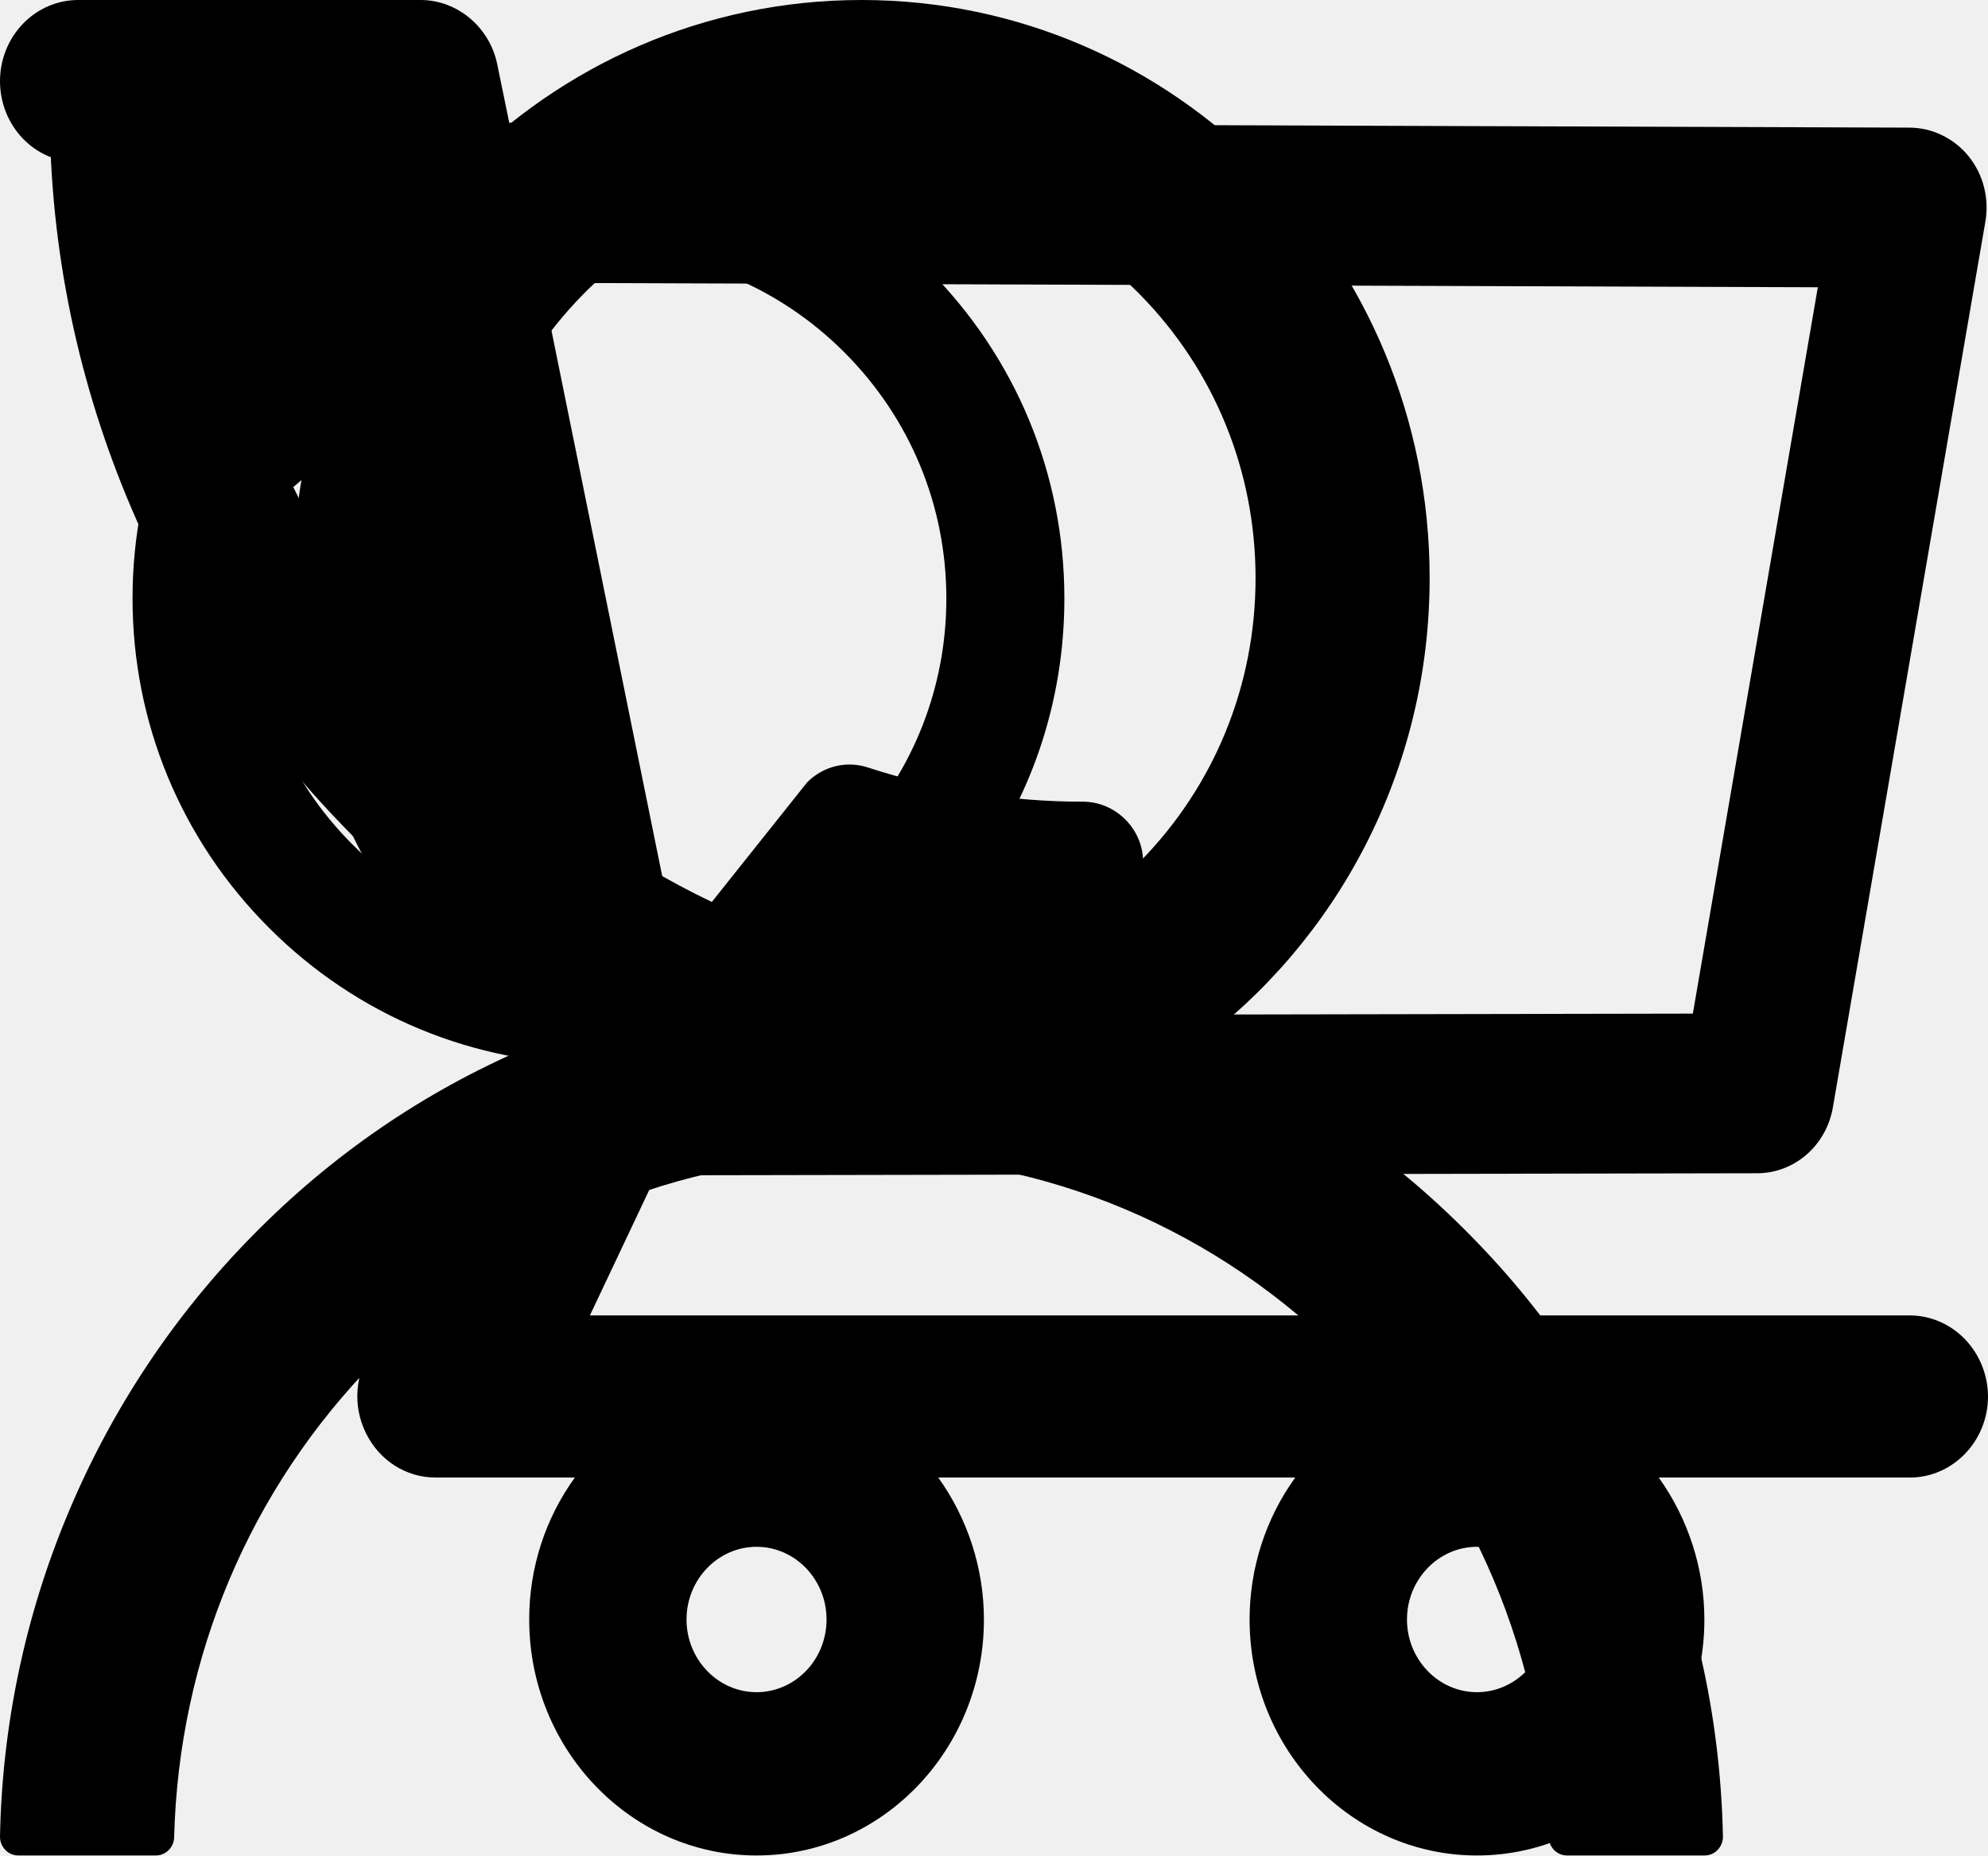
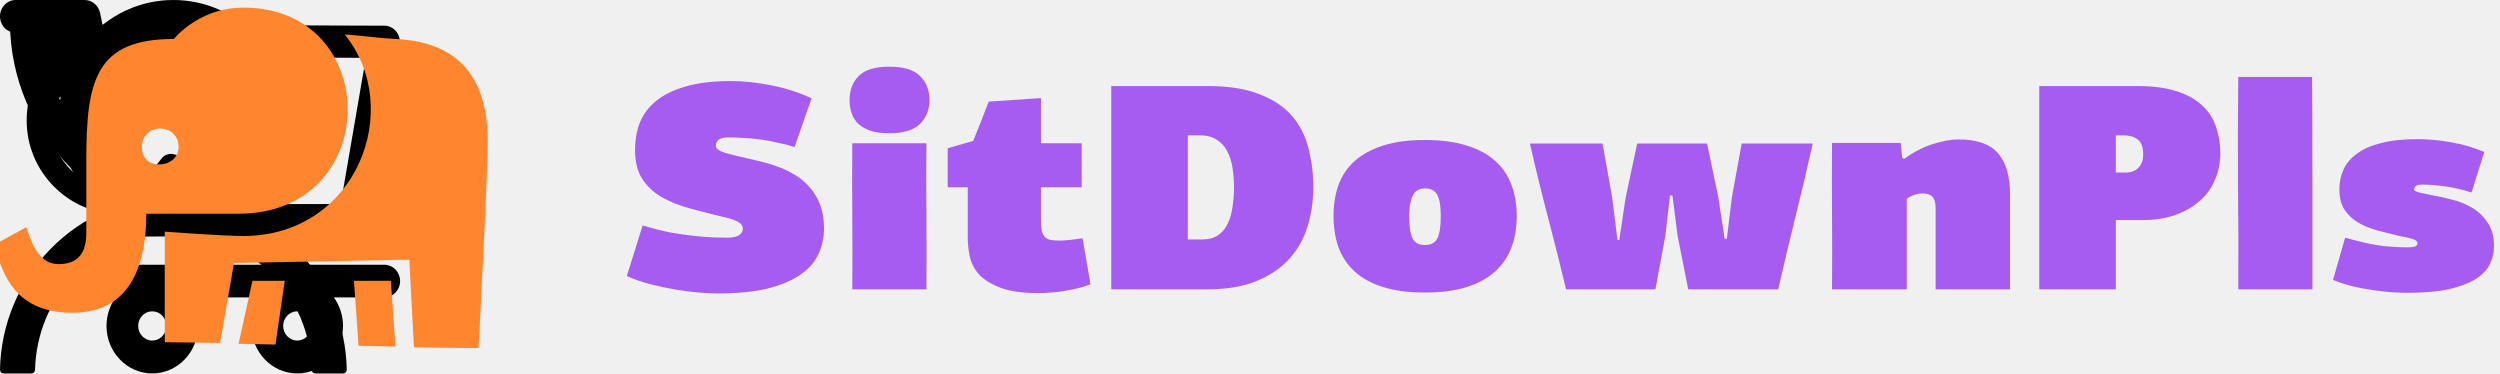
<svg xmlns="http://www.w3.org/2000/svg">
  <path id="phone-svg" d="M16.343 12.098C15.215 12.098 14.124 11.915 13.107 11.585C12.786 11.475 12.428 11.557 12.181 11.805L10.742 13.611C8.148 12.373 5.718 10.036 4.426 7.35L6.213 5.828C6.461 5.572 6.534 5.214 6.433 4.893C6.094 3.876 5.92 2.785 5.92 1.657C5.92 1.163 5.508 0.75 5.013 0.75H1.841C1.346 0.75 0.75 0.97 0.75 1.657C0.75 10.173 7.836 17.25 16.343 17.25C16.993 17.25 17.25 16.672 17.25 16.168V13.006C17.25 12.511 16.837 12.098 16.343 12.098Z" />
  <path id="login-svg" d="M24.98 22.85C24.328 21.279 23.381 19.851 22.193 18.647C21.009 17.439 19.606 16.476 18.062 15.812C18.048 15.805 18.034 15.801 18.02 15.794C20.174 14.211 21.574 11.633 21.574 8.724C21.574 3.905 17.737 0 13 0C8.263 0 4.426 3.905 4.426 8.724C4.426 11.633 5.826 14.211 7.98 15.797C7.966 15.805 7.952 15.808 7.938 15.815C6.389 16.48 5 17.433 3.807 18.65C2.62 19.855 1.673 21.283 1.02 22.854C0.378 24.392 0.032 26.041 8.64563e-05 27.712C-0.001 27.749 0.006 27.786 0.019 27.821C0.033 27.856 0.053 27.888 0.079 27.915C0.104 27.942 0.135 27.963 0.169 27.978C0.203 27.992 0.24 28 0.277 28H2.351C2.503 28 2.624 27.877 2.628 27.726C2.697 25.01 3.769 22.467 5.663 20.539C7.624 18.545 10.227 17.447 13 17.447C15.773 17.447 18.376 18.545 20.337 20.539C22.231 22.467 23.303 25.01 23.372 27.726C23.376 27.88 23.497 28 23.649 28H25.723C25.76 28 25.797 27.992 25.831 27.978C25.865 27.963 25.896 27.942 25.921 27.915C25.947 27.888 25.967 27.856 25.981 27.821C25.994 27.786 26.001 27.749 26 27.712C25.965 26.03 25.623 24.395 24.98 22.85ZM13 14.774C11.413 14.774 9.919 14.144 8.796 13.001C7.672 11.858 7.053 10.338 7.053 8.724C7.053 7.109 7.672 5.589 8.796 4.446C9.919 3.303 11.413 2.673 13 2.673C14.587 2.673 16.081 3.303 17.204 4.446C18.328 5.589 18.947 7.109 18.947 8.724C18.947 10.338 18.328 11.858 17.204 13.001C16.081 14.144 14.587 14.774 13 14.774Z" />
  <path id="search-svg" d="M17.819 16.062L14.607 13.316C15.552 12.095 16.062 10.602 16.062 9.031C16.062 7.152 15.329 5.389 14.002 4.06C12.676 2.731 10.909 2 9.031 2C7.154 2 5.387 2.734 4.06 4.06C2.731 5.387 2 7.152 2 9.031C2 10.909 2.734 12.676 4.06 14.002C5.387 15.331 7.152 16.062 9.031 16.062C10.602 16.062 12.092 15.552 13.313 14.609L16.525 17.354C16.543 17.372 16.564 17.386 16.587 17.396C16.611 17.405 16.636 17.41 16.661 17.41C16.686 17.41 16.711 17.405 16.734 17.396C16.758 17.386 16.779 17.372 16.797 17.354L17.819 16.334C17.837 16.317 17.851 16.295 17.86 16.272C17.87 16.249 17.875 16.224 17.875 16.198C17.875 16.173 17.87 16.148 17.86 16.125C17.851 16.102 17.837 16.08 17.819 16.062ZM12.744 12.744C11.75 13.735 10.433 14.281 9.031 14.281C7.63 14.281 6.312 13.735 5.319 12.744C4.327 11.75 3.781 10.433 3.781 9.031C3.781 7.63 4.327 6.31 5.319 5.319C6.312 4.327 7.63 3.781 9.031 3.781C10.433 3.781 11.752 4.325 12.744 5.319C13.735 6.312 14.281 7.63 14.281 9.031C14.281 10.433 13.735 11.752 12.744 12.744Z" />
  <path id="cart-svg" d="M28.816 19.85H8.902L9.902 17.736L26.515 17.705C27.077 17.705 27.559 17.289 27.659 16.712L29.96 3.346C30.02 2.995 29.93 2.634 29.709 2.36C29.6 2.225 29.464 2.117 29.31 2.042C29.157 1.967 28.989 1.927 28.82 1.926L7.685 1.853L7.504 0.972C7.39 0.41 6.902 0 6.347 0H1.18C0.867 0 0.567 0.129 0.346 0.359C0.124 0.589 0 0.9 0 1.225C0 1.55 0.124 1.862 0.346 2.092C0.567 2.321 0.867 2.45 1.18 2.45H5.391L6.18 6.345L8.123 16.109L5.621 20.347C5.492 20.529 5.413 20.745 5.396 20.97C5.378 21.196 5.421 21.422 5.521 21.624C5.722 22.037 6.126 22.297 6.575 22.297H8.675C8.227 22.915 7.985 23.666 7.986 24.439C7.986 26.403 9.524 28 11.417 28C13.31 28 14.848 26.403 14.848 24.439C14.848 23.665 14.6 22.912 14.159 22.297H19.546C19.099 22.915 18.857 23.666 18.857 24.439C18.857 26.403 20.396 28 22.288 28C24.181 28 25.72 26.403 25.72 24.439C25.72 23.665 25.472 22.912 25.031 22.297H28.82C29.468 22.297 30 21.749 30 21.072C29.998 20.747 29.872 20.437 29.651 20.208C29.429 19.979 29.129 19.85 28.816 19.85ZM8.176 4.269L27.432 4.335L25.546 15.296L10.42 15.324L8.176 4.269ZM11.417 25.536C10.835 25.536 10.36 25.043 10.36 24.439C10.36 23.835 10.835 23.342 11.417 23.342C11.999 23.342 12.473 23.835 12.473 24.439C12.473 24.73 12.362 25.009 12.164 25.214C11.966 25.42 11.697 25.536 11.417 25.536ZM22.288 25.536C21.707 25.536 21.232 25.043 21.232 24.439C21.232 23.835 21.707 23.342 22.288 23.342C22.87 23.342 23.345 23.835 23.345 24.439C23.345 24.73 23.234 25.009 23.036 25.214C22.837 25.42 22.569 25.536 22.288 25.536Z" />
+   <g id="logo-svg">
+     <g clip-path="url(#clip0)">
+       <path fill-rule="evenodd" clip-rule="evenodd" d="M5.433 23.452C10.091 23.452 10.969 19.327 10.969 16.025C11.522 16.025 15.894 16.025 17.888 16.025C28.736 16.025 28.739 0.57 18.234 0.57C15.377 0.57 13.537 2.314 13.044 2.922C7.183 2.922 6.471 6.006 6.471 11.994C6.471 13.149 6.471 16.904 6.471 17.483C6.471 18.891 5.909 19.804 4.395 19.804C3.102 19.804 2.489 18.651 1.973 17.033C1.704 17.179 -0.186 18.208 -0.449 18.377C0.123 19.993 0.736 23.452 5.433 23.452ZM12.018 9.641C13.793 9.641 13.944 12.329 11.893 12.329C10.164 12.329 10.209 9.641 12.018 9.641ZM18.235 17.696C16.735 17.696 12.353 17.369 12.353 17.369V25.656L16.505 25.715L17.543 19.721L30.69 19.472L31.036 26.044L35.88 26.105C35.88 26.105 36.572 13.232 36.572 10.649C36.572 5.859 34.443 3.148 29.652 2.922C28.451 2.865 26.881 2.639 25.846 2.586C30.355 8.111 26.767 17.696 18.235 17.696ZM26.538 21.056L26.884 25.925L29.652 25.985L29.306 21.056H26.538ZM17.888 25.776L20.656 25.835L21.348 21.056H18.926L17.888 25.776Z" fill="#FF862F" />
+     </g>
+     <path d="M54.79 6.078C55.778 6.078 56.803 6.188 57.866 6.407C58.929 6.613 59.923 6.935 60.85 7.375L59.574 11.026C59.179 10.894 58.754 10.784 58.298 10.696C57.858 10.593 57.418 10.513 56.977 10.454C56.552 10.395 56.134 10.359 55.724 10.344C55.33 10.315 54.973 10.3 54.654 10.3C54.289 10.3 54.031 10.359 53.879 10.476C53.743 10.579 53.674 10.733 53.674 10.938C53.674 11.143 53.91 11.319 54.38 11.466C54.851 11.598 55.451 11.744 56.18 11.906C56.514 11.979 56.879 12.067 57.273 12.169C57.683 12.272 58.093 12.404 58.503 12.565C58.913 12.727 59.316 12.932 59.711 13.181C60.105 13.43 60.455 13.738 60.758 14.105C61.077 14.471 61.328 14.904 61.51 15.402C61.693 15.901 61.784 16.48 61.784 17.14C61.784 17.814 61.647 18.445 61.374 19.031C61.115 19.617 60.675 20.131 60.052 20.57C59.43 21.01 58.61 21.362 57.592 21.626C56.575 21.875 55.314 22 53.811 22C53.416 22 52.945 21.978 52.399 21.934C51.867 21.89 51.29 21.817 50.667 21.714C50.06 21.611 49.437 21.48 48.8 21.318C48.162 21.157 47.562 20.952 47 20.703L48.184 16.898C48.898 17.118 49.582 17.294 50.235 17.426C50.903 17.543 51.51 17.631 52.057 17.689C52.619 17.748 53.105 17.785 53.515 17.799C53.925 17.814 54.236 17.822 54.449 17.822C54.935 17.822 55.261 17.756 55.428 17.623C55.611 17.492 55.702 17.33 55.702 17.14C55.702 16.773 55.261 16.495 54.38 16.304C53.469 16.084 52.604 15.864 51.784 15.644C50.964 15.424 50.242 15.138 49.62 14.787C49.012 14.435 48.526 13.98 48.162 13.423C47.797 12.866 47.615 12.133 47.615 11.224C47.615 10.52 47.729 9.86 47.957 9.245C48.2 8.614 48.602 8.064 49.164 7.595C49.726 7.126 50.462 6.759 51.374 6.495C52.3 6.217 53.439 6.078 54.79 6.078Z" fill="#A65CF0" />
+     <path d="M63.904 21.692C63.919 19.859 63.919 18.034 63.904 16.216C63.889 14.398 63.889 12.573 63.904 10.74H69.462C69.447 12.573 69.447 14.398 69.462 16.216C69.477 18.034 69.477 19.859 69.462 21.692H63.904ZM69.69 7.507C69.69 8.226 69.454 8.819 68.984 9.288C68.513 9.758 67.738 9.992 66.66 9.992C66.129 9.992 65.673 9.934 65.293 9.816C64.914 9.684 64.602 9.508 64.359 9.288C64.132 9.069 63.965 8.805 63.858 8.497C63.752 8.189 63.699 7.859 63.699 7.507C63.699 6.759 63.927 6.158 64.382 5.704C64.838 5.235 65.597 5 66.66 5C67.754 5 68.528 5.235 68.984 5.704C69.454 6.158 69.69 6.759 69.69 7.507Z" fill="#A65CF0" />
+     <path d="M78.051 7.353V10.74H81.104V14.039H78.051V16.524C78.051 16.861 78.074 17.132 78.12 17.338C78.18 17.543 78.264 17.697 78.37 17.799C78.492 17.902 78.644 17.968 78.826 17.997C79.008 18.027 79.228 18.041 79.486 18.041C79.593 18.041 79.805 18.027 80.124 17.997C80.443 17.968 80.792 17.924 81.172 17.866L81.764 21.318C81.46 21.436 81.134 21.538 80.785 21.626C80.451 21.699 80.109 21.765 79.76 21.824C79.426 21.883 79.091 21.919 78.757 21.934C78.439 21.963 78.157 21.978 77.915 21.978C76.669 21.978 75.69 21.839 74.976 21.56C74.262 21.282 73.723 20.937 73.359 20.526C73.01 20.101 72.789 19.647 72.698 19.163C72.607 18.679 72.561 18.232 72.561 17.822V14.039H71.058V11.114L72.972 10.564C73.169 10.08 73.366 9.589 73.564 9.091C73.761 8.592 73.951 8.101 74.133 7.617L78.051 7.353Z" fill="#A65CF0" />
+     <path d="M83.322 21.692V6.451H90.543C92.122 6.451 93.42 6.657 94.438 7.067C95.471 7.463 96.283 8.006 96.875 8.695C97.468 9.384 97.877 10.19 98.105 11.114C98.348 12.037 98.47 13.012 98.47 14.039C98.47 15.036 98.333 15.996 98.06 16.92C97.786 17.843 97.338 18.657 96.716 19.361C96.093 20.065 95.273 20.629 94.256 21.054C93.253 21.48 92.016 21.692 90.543 21.692H83.322ZM89.062 10.146V17.953H90.133C90.619 17.953 91.013 17.851 91.317 17.645C91.636 17.426 91.879 17.14 92.046 16.788C92.228 16.421 92.35 16.003 92.411 15.534C92.487 15.065 92.525 14.574 92.525 14.061C92.525 13.533 92.487 13.034 92.411 12.565C92.335 12.082 92.198 11.664 92.001 11.312C91.818 10.96 91.56 10.681 91.226 10.476C90.892 10.256 90.467 10.146 89.95 10.146H89.062Z" fill="#A65CF0" />
+     <path d="M113.724 16.194C113.724 17.044 113.595 17.822 113.336 18.525C113.078 19.229 112.668 19.837 112.106 20.351C111.56 20.849 110.854 21.238 109.988 21.516C109.122 21.795 108.075 21.934 106.844 21.934C105.599 21.934 104.544 21.795 103.678 21.516C102.813 21.238 102.106 20.849 101.56 20.351C101.013 19.837 100.611 19.229 100.352 18.525C100.109 17.822 99.988 17.044 99.988 16.194C99.988 15.358 100.109 14.589 100.352 13.885C100.611 13.181 101.013 12.58 101.56 12.082C102.122 11.583 102.835 11.194 103.701 10.916C104.567 10.637 105.614 10.498 106.844 10.498C108.075 10.498 109.122 10.637 109.988 10.916C110.869 11.194 111.583 11.583 112.129 12.082C112.676 12.58 113.078 13.181 113.336 13.885C113.595 14.589 113.724 15.358 113.724 16.194ZM108.029 16.194C108.029 15.476 107.945 14.955 107.778 14.633C107.611 14.295 107.3 14.127 106.844 14.127C106.389 14.127 106.078 14.317 105.911 14.699C105.743 15.08 105.66 15.578 105.66 16.194C105.66 16.971 105.743 17.528 105.911 17.866C106.078 18.203 106.389 18.371 106.844 18.371C107.3 18.371 107.611 18.203 107.778 17.866C107.945 17.528 108.029 16.971 108.029 16.194Z" fill="#A65CF0" />
+     <path d="M129.475 17.909L129.862 14.765L130.591 10.762H135.921C135.511 12.609 135.078 14.435 134.623 16.238C134.182 18.041 133.749 19.859 133.324 21.692H126.582L125.784 17.668L125.397 14.655H125.215L124.873 17.645L124.121 21.692H117.424C116.984 19.859 116.528 18.049 116.058 16.26C115.587 14.471 115.139 12.639 114.714 10.762H120.158L120.887 14.852L121.274 17.997H121.411L121.889 14.831L122.755 10.762H127.994L128.837 14.787L129.315 17.909H129.475Z" fill="#A65CF0" />
+     <path d="M142.787 11.906C143.47 11.407 144.176 11.04 144.905 10.806C145.649 10.571 146.295 10.454 146.841 10.454C148.238 10.454 149.233 10.806 149.825 11.51C150.418 12.199 150.714 13.225 150.714 14.589V21.692H145.133V15.622C145.133 15.197 145.049 14.904 144.882 14.743C144.73 14.581 144.48 14.501 144.131 14.501C143.994 14.501 143.819 14.53 143.607 14.589C143.394 14.647 143.181 14.75 142.969 14.896V21.692H137.365C137.38 19.859 137.38 18.034 137.365 16.216C137.35 14.383 137.35 12.551 137.365 10.718H142.513L142.627 11.84L142.787 11.906Z" fill="#A65CF0" />
+     <path d="M166.48 11.488C166.48 12.177 166.351 12.829 166.093 13.445C165.85 14.046 165.478 14.574 164.977 15.028C164.476 15.483 163.861 15.842 163.132 16.106C162.403 16.37 161.56 16.502 160.603 16.502H158.644V21.692H152.904V6.451H160.239C161.423 6.451 162.418 6.583 163.223 6.847C164.028 7.111 164.666 7.47 165.136 7.925C165.622 8.379 165.964 8.915 166.161 9.53C166.374 10.146 166.48 10.799 166.48 11.488ZM158.644 10.146V12.939H159.351C159.776 12.939 160.102 12.822 160.33 12.587C160.573 12.353 160.694 12.023 160.694 11.598C160.694 11.04 160.558 10.659 160.284 10.454C160.011 10.249 159.654 10.146 159.214 10.146H158.644Z" fill="#A65CF0" />
+     <path d="M167.826 21.692C167.841 19.024 167.833 16.37 167.803 13.731C167.788 11.092 167.795 8.438 167.826 5.77H173.361C173.376 8.438 173.384 11.092 173.384 13.731C173.384 16.37 173.384 19.024 173.384 21.692H167.826Z" fill="#A65CF0" />
+     <path d="M181.282 10.432C182.103 10.432 182.945 10.513 183.811 10.674C184.677 10.821 185.497 11.062 186.271 11.4L185.314 14.435C184.631 14.215 183.97 14.061 183.333 13.973C182.695 13.885 182.125 13.841 181.624 13.841C181.396 13.841 181.237 13.87 181.146 13.929C181.055 13.988 181.009 14.083 181.009 14.215C181.009 14.288 181.138 14.361 181.396 14.435C181.655 14.493 181.966 14.559 182.33 14.633C182.786 14.706 183.287 14.816 183.834 14.963C184.38 15.094 184.889 15.3 185.36 15.578C185.831 15.857 186.218 16.231 186.522 16.7C186.841 17.154 187 17.741 187 18.459C187 18.943 186.894 19.398 186.681 19.823C186.468 20.248 186.104 20.622 185.588 20.944C185.087 21.252 184.418 21.502 183.583 21.692C182.748 21.868 181.715 21.956 180.485 21.956C180.166 21.956 179.787 21.941 179.346 21.912C178.921 21.883 178.458 21.831 177.957 21.758C177.456 21.685 176.939 21.59 176.408 21.472C175.891 21.34 175.398 21.179 174.927 20.988L175.838 17.822C177.099 18.173 178.086 18.386 178.8 18.459C179.513 18.518 180.037 18.547 180.371 18.547C180.629 18.547 180.842 18.533 181.009 18.503C181.176 18.459 181.26 18.379 181.26 18.261C181.26 18.159 181.214 18.078 181.123 18.019C181.032 17.961 180.918 17.917 180.781 17.887C180.645 17.843 180.493 17.807 180.326 17.777C180.174 17.748 180.03 17.719 179.893 17.689C179.331 17.558 178.777 17.418 178.23 17.272C177.699 17.125 177.22 16.927 176.795 16.678C176.385 16.429 176.051 16.113 175.793 15.732C175.535 15.336 175.405 14.823 175.405 14.193C175.405 13.68 175.504 13.196 175.702 12.741C175.899 12.287 176.226 11.891 176.681 11.554C177.137 11.202 177.737 10.931 178.481 10.74C179.24 10.535 180.174 10.432 181.282 10.432Z" fill="#A65CF0" />
+     <defs>
+       <clipPath id="clip0">
+         <rect width="37" height="27" fill="white" transform="matrix(-1 0 0 1 37 0)" />
+       </clipPath>
+     </defs>
+   </g>
</svg>
